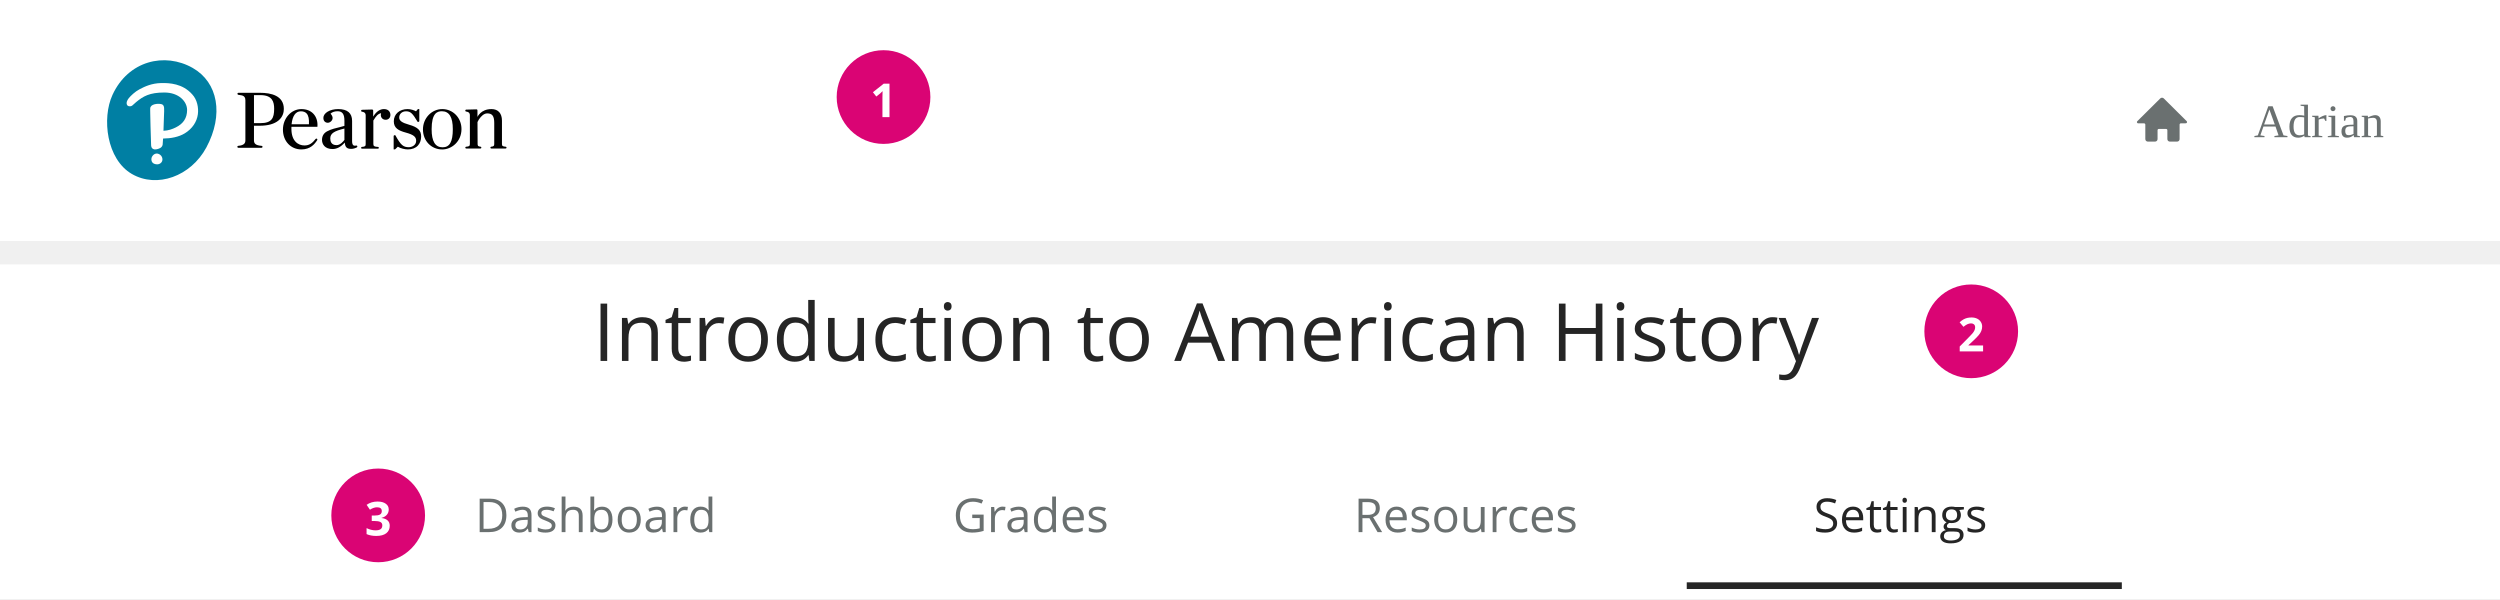
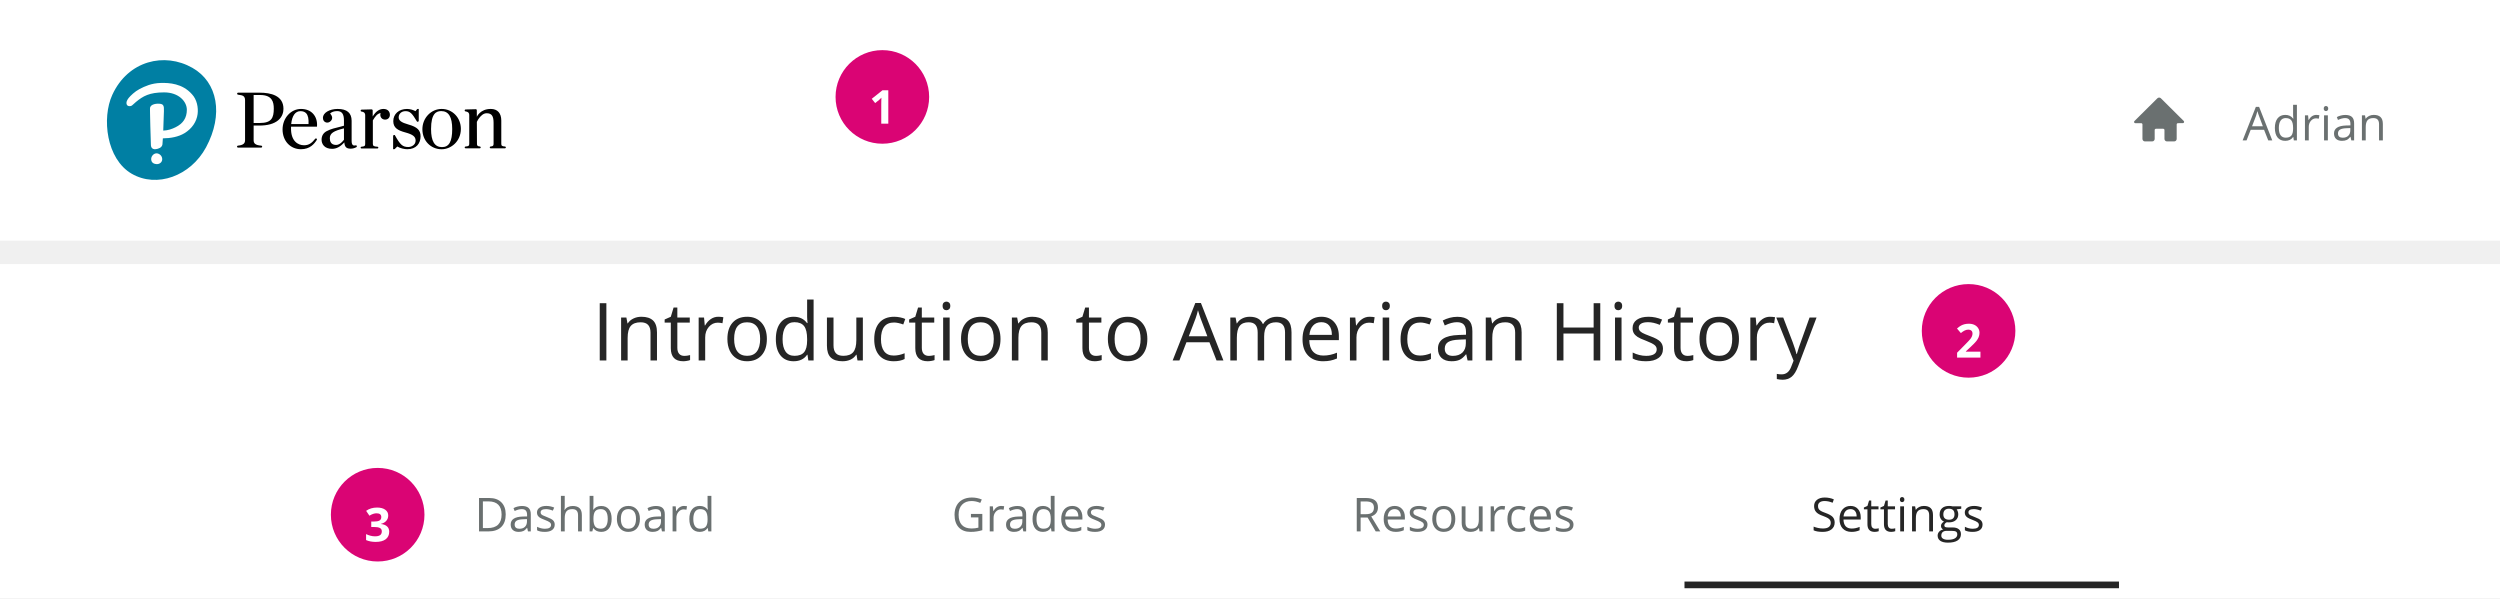
- <svg xmlns="http://www.w3.org/2000/svg" width="747" height="179" viewBox="0 0 747 179">
+ <svg xmlns="http://www.w3.org/2000/svg" width="748" height="179" viewBox="0 0 748 179">
  <g fill="none" fill-rule="evenodd">
-     <rect width="747" height="72" fill="#FFF" />
+     <rect width="748" height="72" fill="#FFF" />
    <g transform="translate(32 18)">
      <path fill="#000" d="M70.913 23.803C70.631 24.195 69.708 25.365 68.561 25.365 67.009 25.365 66.683 24.276 66.683 23.363 66.683 21.86 67.834 21.165 70.913 20.405L70.913 23.803zM74.747 25.643C74.702 25.527 74.581 25.46 74.462 25.488L74.425 25.498C74.071 25.575 73.799 25.553 73.608 25.425 73.338 25.241 73.206 24.828 73.206 24.163L73.206 18.14C73.206 15.787 71.803 14.595 69.036 14.595 66.557 14.595 64.616 15.768 64.616 17.265 64.616 18.035 65.085 18.592 65.778 18.675 66.231 18.73 66.662 18.525 66.976 18.194 67.585 17.551 67.506 16.786 66.768 15.965 67.204 15.508 67.978 15.238 68.861 15.238 70.299 15.238 70.913 16.091 70.913 18.09L70.913 19.612C70.576 19.716 70.26 19.815 69.683 19.95 68.519 20.224 66.921 20.588 65.716 21.254 64.721 21.799 64.216 22.66 64.216 23.813 64.216 25.068 65.04 26.533 67.361 26.533 68.661 26.533 69.826 25.916 71.022 24.594 71.125 25.968 71.646 26.483 72.909 26.483 73.517 26.483 74.003 26.342 74.581 26.062 74.737 25.986 74.812 25.805 74.747 25.643L74.747 25.643zM100.023 15.238C98.602 15.238 96.971 15.849 96.971 20.614 96.971 24.248 98.043 26.015 100.248 26.015 102.359 26.015 103.3 24.349 103.3 20.614 103.3 16.996 102.228 15.238 100.023 15.238zM100.148 26.658C96.859 26.658 94.378 24.081 94.378 20.664 94.378 17.317 96.967 14.595 100.148 14.595 103.369 14.595 105.892 17.216 105.892 20.564 105.892 24.328 102.911 26.658 100.148 26.658L100.148 26.658zM43.888 23.927L43.888 19.57 45.566 19.57C48.069 19.57 49.973 19.04 51.226 17.995 52.535 16.902 52.81 15.518 52.81 14.55 52.81 10.566 48.966 9.73 45.741 9.73L45.754 9.73 39.213 9.73C39.065 9.73 38.944 9.85 38.944 9.998L38.944 10.016 38.944 10.01C38.944 10.147 39.028 10.269 39.156 10.316 39.739 10.53 41.321 10.229 41.321 11.926L41.321 23.924C41.321 24.797 40.934 25.413 39.165 25.58 39.025 25.593 38.919 25.708 38.919 25.847L38.919 25.888C38.919 26.036 39.039 26.156 39.187 26.156L46.175 26.156C46.323 26.156 46.444 26.036 46.444 25.888L46.444 25.851C46.444 25.713 46.334 25.595 46.194 25.584 44.272 25.43 43.886 24.835 43.886 23.924L43.886 19.577M49.917 14.5C49.917 17.272 49.234 18.799 45.741 18.799L43.888 18.799 43.888 10.423 45.816 10.423C49.43 10.423 49.917 12.484 49.917 14.5M55.122 19.125C55.377 16.627 56.352 15.258 57.883 15.258 58.649 15.258 59.217 15.47 59.618 15.906 60.17 16.506 60.403 17.588 60.311 19.125L55.122 19.125zM58.057 14.595C55.015 14.595 52.541 17.349 52.541 20.734 52.541 24.161 54.861 26.649 58.057 26.649 60.743 26.649 62.05 25.044 62.799 23.837 62.873 23.718 62.841 23.561 62.726 23.479L62.69 23.453C62.574 23.371 62.413 23.394 62.324 23.507 61.336 24.745 60.472 25.462 58.979 25.462 57.091 25.462 55.074 24.161 55.074 20.51L55.074 20.483C55.07 20.321 55.074 20.1 55.08 19.894L62.805 19.894C62.826 19.894 62.844 19.878 62.845 19.857L62.849 19.795C62.959 18.297 62.535 16.952 61.657 16.007 60.798 15.083 59.553 14.595 58.057 14.595L58.057 14.595zM90.22 19.26C90.219 19.259 90.219 19.259 90.218 19.259 88.105 18.667 87.282 18.067 87.282 17.12 87.282 16.041 88.138 15.258 89.318 15.258 90.706 15.258 91.301 15.921 92.766 18.371L92.785 18.404C92.792 18.416 92.805 18.424 92.82 18.424L93.021 18.424C93.169 18.424 93.289 18.303 93.289 18.155L93.289 14.635C93.289 14.613 93.271 14.595 93.249 14.595L92.984 14.595C92.903 14.595 92.827 14.63 92.776 14.693L92.309 15.262C91.718 14.936 90.757 14.595 89.792 14.595 87.366 14.595 85.671 16.094 85.671 18.241 85.671 20.257 87.007 21.012 89.315 21.635 91.557 22.249 92.351 22.887 92.351 24.074 92.351 25.392 91.073 25.985 90.166 25.985 88.478 25.985 87.764 25.358 86.147 22.452L86.128 22.417C86.121 22.404 86.107 22.396 86.092 22.396L85.89 22.396C85.742 22.396 85.622 22.516 85.622 22.664L85.622 26.608C85.622 26.631 85.64 26.649 85.662 26.649L85.936 26.649C86.007 26.649 86.076 26.62 86.126 26.57L86.866 25.83C87.731 26.368 89.026 26.649 89.867 26.649 91.129 26.649 92.166 26.249 92.868 25.493 93.493 24.818 93.837 23.863 93.837 22.802 93.837 20.966 92.857 20.005 90.22 19.26M77.265 25.027C77.265 25.635 77.11 25.834 76.143 25.895 76.002 25.904 75.892 26.021 75.892 26.162 75.892 26.31 76.012 26.43 76.16 26.43L80.94 26.43C81.086 26.43 81.204 26.312 81.204 26.167 81.204 26.023 81.093 25.906 80.95 25.899 79.843 25.846 79.557 25.666 79.557 25.027L79.557 18.017C80.344 16.708 80.91 16.023 81.864 15.816 81.818 15.982 81.787 16.18 81.787 16.341 81.787 17.192 82.382 17.787 83.234 17.787 84.071 17.787 84.655 17.192 84.655 16.341 84.655 15.535 84.152 14.595 82.734 14.595 81.572 14.595 80.461 15.261 79.507 16.855L79.507 15.052C79.507 14.868 79.356 14.721 79.172 14.725L76.16 14.806C76.014 14.81 75.9 14.927 75.9 15.073L75.9 15.112C75.9 15.244 75.996 15.358 76.123 15.375 77.127 15.518 77.266 15.996 77.265 16.49L77.265 25.027M110.391 14.673C110.461 14.673 110.527 14.7 110.577 14.749 110.629 14.799 110.658 14.868 110.659 14.94L110.67 16.94C110.67 16.94 111.651 14.595 114.835 14.595L114.863 14.595C116.848 14.595 117.986 15.86 117.986 18.067L117.986 24.971C117.986 25.579 118.141 25.778 119.108 25.839 119.249 25.848 119.359 25.965 119.359 26.107 119.359 26.254 119.239 26.375 119.091 26.375L114.796 26.375C114.648 26.375 114.528 26.254 114.528 26.106 114.528 25.963 114.636 25.846 114.773 25.834 115.553 25.767 115.678 25.57 115.678 24.971L115.678 18.74C115.678 16.683 115.093 15.881 113.591 15.881 112.577 15.881 111.746 16.767 111.228 17.51 111.228 17.51 110.963 17.842 110.676 18.466L110.708 24.971C110.708 25.569 110.829 25.766 111.587 25.833 111.724 25.845 111.831 25.962 111.831 26.1 111.831 26.254 111.711 26.375 111.563 26.375L107.295 26.375C107.147 26.375 107.027 26.254 107.027 26.107 107.027 25.965 107.137 25.848 107.278 25.839 108.245 25.778 108.4 25.579 108.4 24.971L108.4 16.448C108.4 15.951 108.261 15.47 107.251 15.327 107.124 15.309 107.027 15.195 107.027 15.063L107.027 15.023C107.027 14.877 107.142 14.759 107.288 14.755L110.391 14.673" />
      <path fill="#007FA3" d="M25.586,2.307 C33.156,6.619 34.918,16.29 29.651,26.074 C25.022,34.675 14.915,38.349 7.384,33.97 C-0.149,29.59 -1.619,17.373 1.618,10.342 C6.318,0.133 17.222,-2.46 25.586,2.307" />
      <path fill="#FFFFFE" d="M15.866,28.259 C15.636,28.079 15.377,27.956 15.116,27.903 C15.027,27.886 14.936,27.876 14.846,27.876 C14.353,27.876 13.871,28.147 13.555,28.603 C13.291,28.981 13.183,29.432 13.253,29.871 C13.298,30.15 13.402,30.392 13.557,30.573 C13.73,30.778 13.996,30.934 14.325,31.027 C14.515,31.08 14.71,31.108 14.905,31.108 L14.906,31.108 C15.33,31.108 15.713,30.981 16.009,30.74 C16.355,30.459 16.543,30.057 16.539,29.611 C16.535,29.09 16.283,28.584 15.866,28.259 M25.435,10.196 C26.917,11.778 27.379,14.179 27.121,16.147 C26.826,18.392 25.466,20.47 23.202,21.847 C21.407,22.94 19.049,23.375 16.729,23.396 C16.71,23.764 16.637,25.031 16.6,25.232 C16.545,25.527 16.442,25.687 16.315,25.852 C16.066,26.177 15.634,26.387 15.205,26.509 C14.863,26.606 14.526,26.648 14.286,26.648 C14.246,26.648 14.206,26.646 14.168,26.641 C13.915,26.612 13.635,26.494 13.462,26.3 C13.289,26.107 13.191,25.863 13.168,25.586 L13.149,25.336 C13.1,25.12 12.831,14.211 12.883,14.405 C12.922,13.098 15.032,12.87 16.177,13.101 C17.325,13.332 17.034,14.726 17.003,16.44 C17.003,16.44 16.949,18.694 16.843,21.075 C18.304,21.018 19.464,20.601 20.55,20.062 C22.744,18.974 23.905,17.306 23.905,14.85 C23.905,12.393 21.513,9.642 17.101,9.642 C12.689,9.642 10.796,10.754 8.659,12.522 C8.178,12.92 7.807,13.322 7.456,13.586 C7.105,13.851 6.173,13.891 5.924,13.272 C5.623,12.527 6.185,11.695 6.515,11.293 C7.034,10.662 8.314,9.39 9.732,8.651 C11.357,7.803 13.344,6.889 16.111,6.819 C18.615,6.756 22.567,6.959 25.414,10.175" />
    </g>
    <g transform="rotate(90 314 340.75)">
      <rect width="18" height="17.5" />
      <path fill="#6A7070" fill-rule="nonzero" d="M7.68,14.562 L7.68,11.902 C7.68,11.694 7.848,11.527 8.055,11.527 L10.232,11.527 C10.439,11.527 10.607,11.694 10.607,11.902 L10.607,14.562 C10.607,14.977 10.942,15.312 11.357,15.312 L13.515,15.312 C13.93,15.312 14.265,14.977 14.265,14.562 L14.265,10.228 C14.265,10.022 14.431,9.854 14.637,9.853 L16.114,9.841 C16.321,9.839 16.488,9.67 16.486,9.463 C16.485,9.364 16.445,9.27 16.375,9.2 L9.542,2.412 C9.25,2.122 8.778,2.122 8.486,2.412 L1.625,9.214 C1.478,9.36 1.477,9.597 1.623,9.744 C1.693,9.816 1.789,9.855 1.889,9.855 L3.646,9.855 C3.853,9.855 4.021,10.023 4.021,10.23 L4.021,14.562 C4.021,14.977 4.357,15.312 4.771,15.312 L6.93,15.312 C7.344,15.312 7.68,14.977 7.68,14.562 Z" transform="rotate(-90 9 8.75)" />
    </g>
-     <text fill="#6A7070" font-family=".AppleSystemUIFont" font-size="14">
-       <tspan x="673.472" y="41">Adrian</tspan>
+     <text fill="#6A7070" font-family="OpenSans-Regular, Open Sans" font-size="14">
+       <tspan x="671" y="42">Adrian</tspan>
    </text>
    <g transform="translate(0 79)">
-       <polygon fill="#FFF" points="0 0 574.11 0 747 0 747 100 0 100" />
+       <polygon fill="#FFF" points="0 0 574.879 0 748 0 748 100 0 100" />
      <g transform="translate(113 65)">
        <text fill="#252525" font-family="OpenSans-Semibold, Open Sans" font-size="14" font-weight="500">
          <tspan x="428.919" y="15">Settings</tspan>
        </text>
        <text fill="#6A7070" font-family="OpenSans, Open Sans" font-size="14">
          <tspan x="291.565" y="15">Resources</tspan>
        </text>
        <text fill="#6A7070" font-family="OpenSans, Open Sans" font-size="14">
          <tspan x="171.737" y="15">Grades</tspan>
        </text>
        <rect width="130" height="2" x="391" y="30" fill="#252525" />
        <text fill="#6A7070" font-family="OpenSans, Open Sans" font-size="14">
          <tspan x="28.951" y="15">Dashboard</tspan>
        </text>
      </g>
      <text fill="#252525" font-family="OpenSans, Open Sans" font-size="24" transform="translate(0 5)">
        <tspan x="177.082" y="23.852">Introduction to American History</tspan>
      </text>
    </g>
    <g transform="translate(250 15)">
      <circle cx="14" cy="14" r="14" fill="#DA0474" />
      <text fill="#FFF" font-family="OpenSans-Bold, Open Sans" font-size="14" font-weight="bold">
-         <tspan x="10" y="20">1</tspan>
+         <tspan x="10" y="22">1</tspan>
      </text>
    </g>
    <g transform="translate(575 85)">
      <circle cx="14" cy="14" r="14" fill="#DA0474" />
      <text fill="#FFF" font-family="OpenSans-Bold, Open Sans" font-size="14" font-weight="bold">
-         <tspan x="10" y="20">2</tspan>
+         <tspan x="10" y="22">2</tspan>
      </text>
    </g>
    <g transform="translate(99 140)">
      <circle cx="14" cy="14" r="14" fill="#DA0474" />
      <text fill="#FFF" font-family="OpenSans-Bold, Open Sans" font-size="14" font-weight="bold">
-         <tspan x="10" y="20">3</tspan>
+         <tspan x="10" y="22">3</tspan>
      </text>
    </g>
  </g>
</svg>
